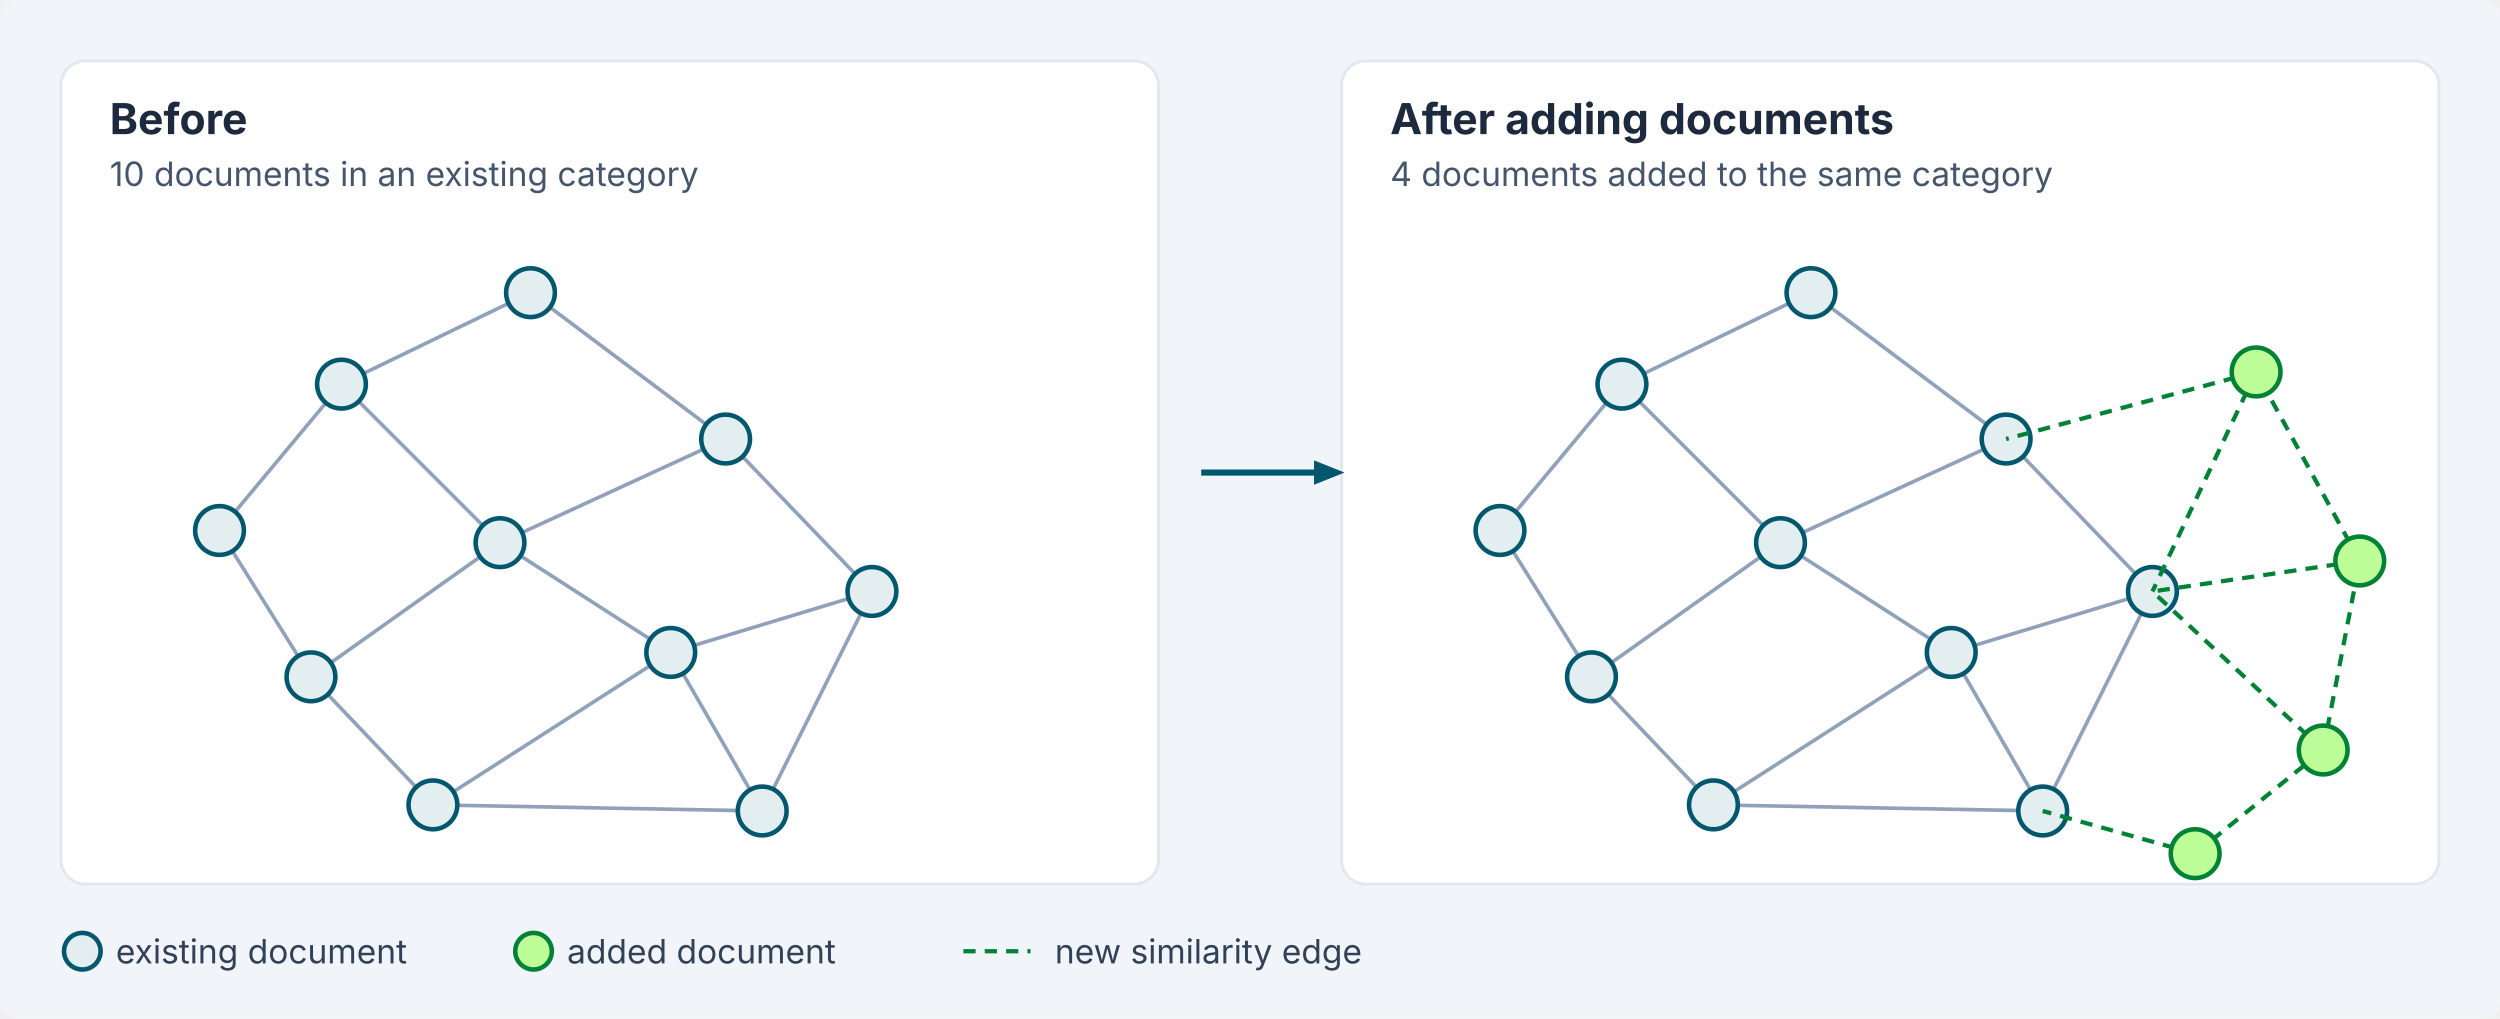
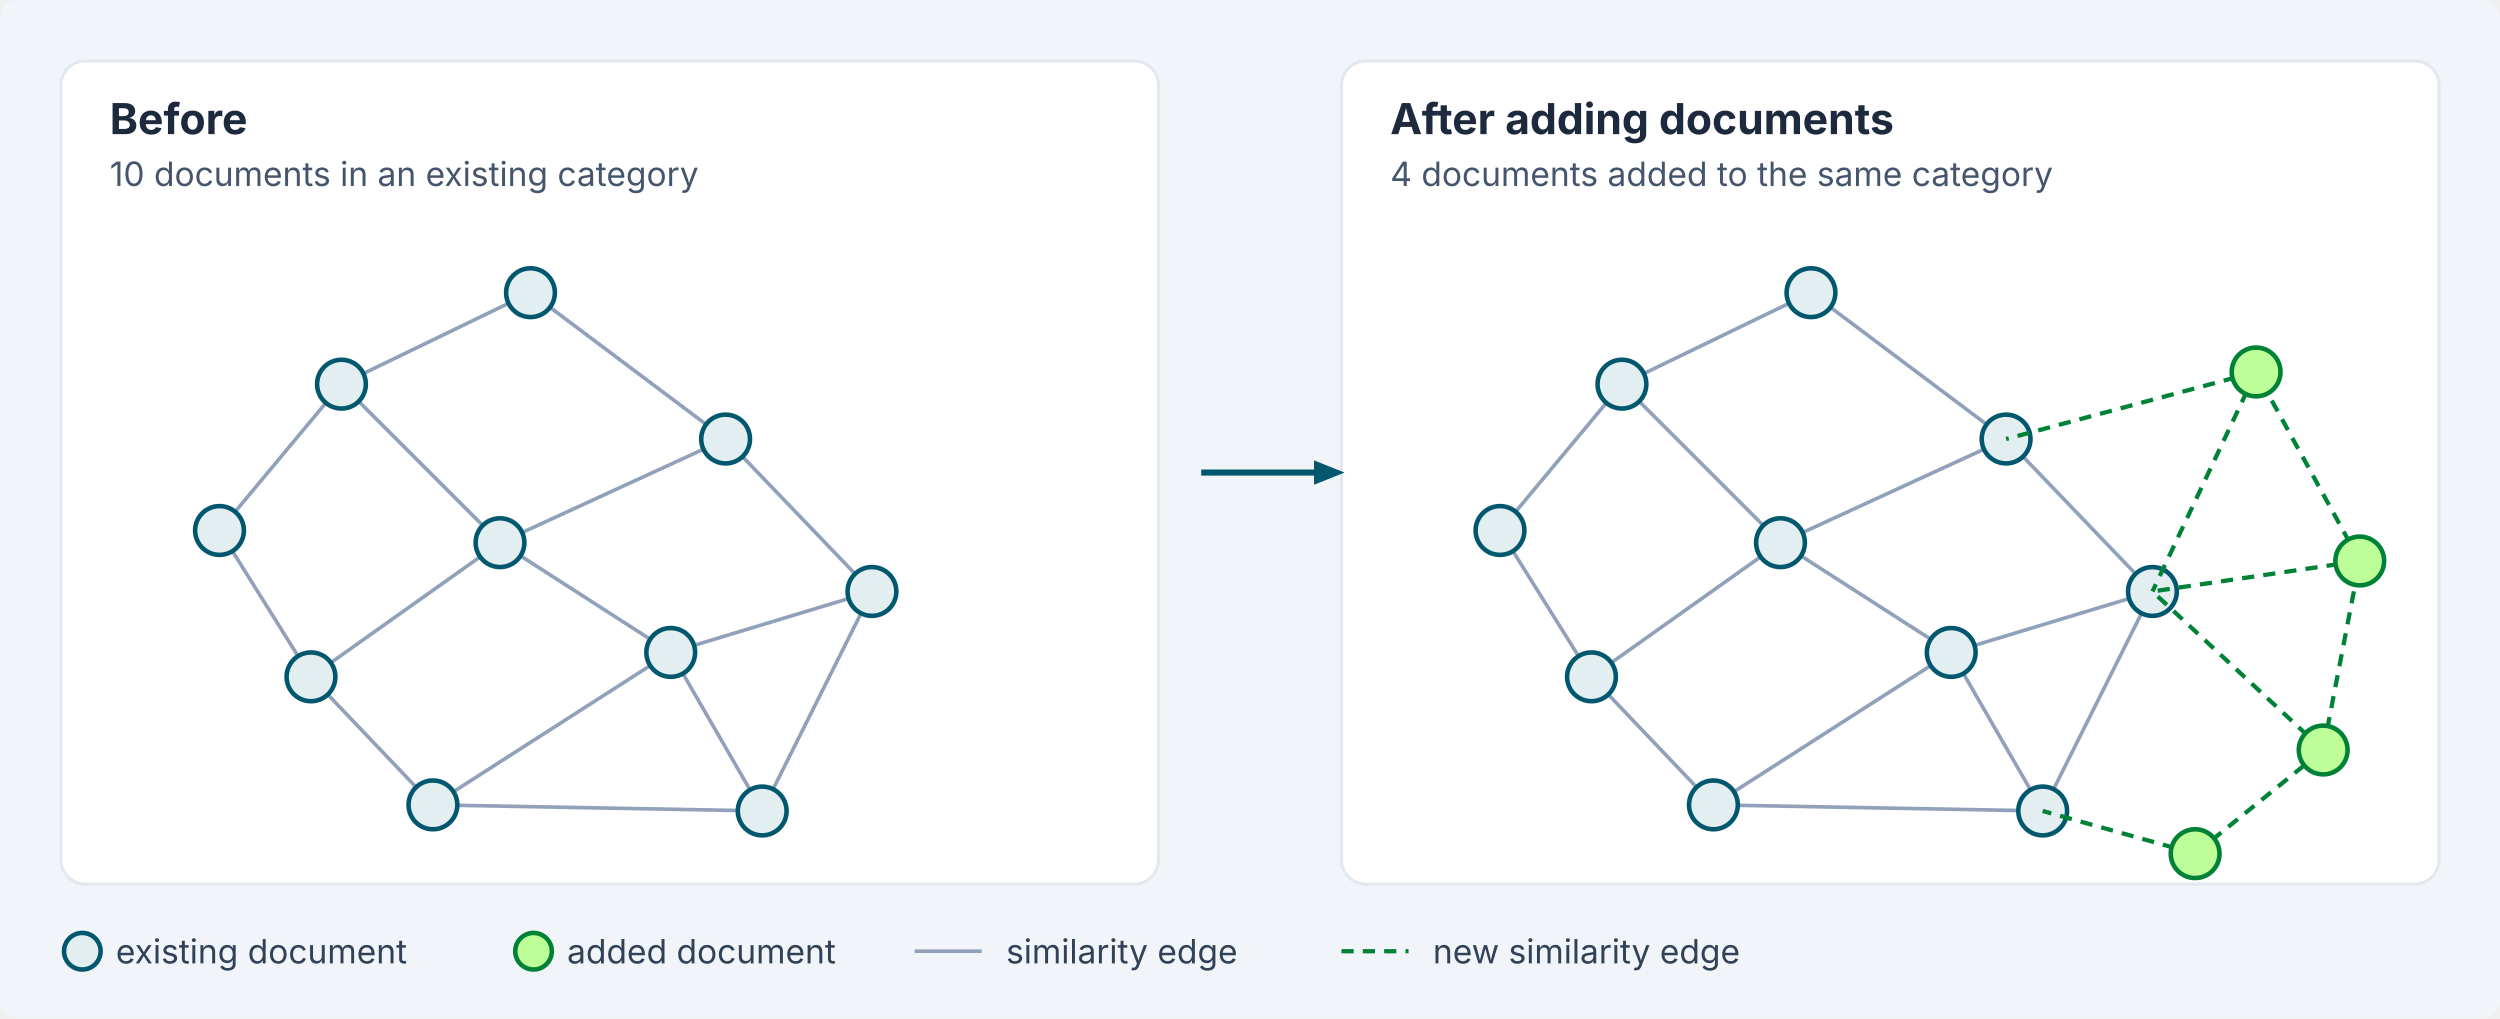
<svg xmlns="http://www.w3.org/2000/svg" viewBox="0 0 820 334" width="820" height="334">
  <style>
    .igui text { font-family: Inter, -apple-system, BlinkMacSystemFont, 'Segoe UI', Helvetica, Arial, sans-serif; }
    .igui .panel { fill: #ffffff; stroke: #e2e8f0; stroke-width: 1; }
    .igui .ptitle { font-size: 14px; font-weight: bold; fill: #1d293d; }
    .igui .psub { font-size: 11px; fill: #45556c; }
    .igui .edge { stroke: #90a1b9; stroke-width: 1.2; }
    .igui .edge-new { stroke: #008236; stroke-width: 1.4; stroke-dasharray: 4 3; }
    .igui .edge-gone { stroke: #cad5e2; stroke-width: 1; stroke-dasharray: 2 3; }
    .igui .node { fill: #e3eef0; stroke: #00576e; stroke-width: 1.5; }
    .igui .node-new { fill: #befe99; stroke: #008236; stroke-width: 1.5; }
    .igui .node-del { fill: #fef9c2; stroke: #bb4d00; stroke-width: 1.5; }
    .igui .node-gone { fill: #ffffff; stroke: #90a1b9; stroke-width: 1.2; stroke-dasharray: 2 2; }
    .igui .ring { fill: none; stroke: #008236; stroke-width: 1.5; stroke-dasharray: 3 2; }
    .igui .legend { font-size: 11px; fill: #314158; }
    .igui .note { font-size: 11px; fill: #45556c; }
  </style>
  <defs>
    <marker id="igui-arrow" markerWidth="10" markerHeight="8" refX="2" refY="4" orient="auto" markerUnits="userSpaceOnUse">
      <polygon points="0 0,10 4,0 8" fill="#00576e" />
    </marker>
  </defs>
  <g class="igui">
    <rect width="820" height="334" fill="#f1f5f9" rx="6" />
    <rect class="panel" x="20" y="20" width="360" height="270" rx="8" />
    <text class="ptitle" x="36" y="44" text-anchor="start">Before</text>
    <text class="psub" x="36" y="61" text-anchor="start">10 documents in an existing category</text>
    <line class="edge" x1="174.0" y1="96.0" x2="112.0" y2="126.0" />
    <line class="edge" x1="174.0" y1="96.0" x2="238.0" y2="144.0" />
    <line class="edge" x1="112.0" y1="126.0" x2="72.0" y2="174.0" />
    <line class="edge" x1="112.0" y1="126.0" x2="164.0" y2="178.0" />
    <line class="edge" x1="238.0" y1="144.0" x2="164.0" y2="178.0" />
    <line class="edge" x1="238.0" y1="144.0" x2="286.0" y2="194.0" />
    <line class="edge" x1="72.0" y1="174.0" x2="102.0" y2="222.0" />
    <line class="edge" x1="164.0" y1="178.0" x2="102.0" y2="222.0" />
    <line class="edge" x1="164.0" y1="178.0" x2="220.0" y2="214.0" />
    <line class="edge" x1="220.0" y1="214.0" x2="286.0" y2="194.0" />
    <line class="edge" x1="102.0" y1="222.0" x2="142.0" y2="264.0" />
    <line class="edge" x1="220.0" y1="214.0" x2="142.0" y2="264.0" />
    <line class="edge" x1="220.0" y1="214.0" x2="250.0" y2="266.0" />
    <line class="edge" x1="142.0" y1="264.0" x2="250.0" y2="266.0" />
    <line class="edge" x1="286.0" y1="194.0" x2="250.0" y2="266.0" />
    <circle class="node" cx="174.0" cy="96.0" r="8" />
    <circle class="node" cx="112.0" cy="126.0" r="8" />
    <circle class="node" cx="238.0" cy="144.0" r="8" />
    <circle class="node" cx="72.0" cy="174.0" r="8" />
    <circle class="node" cx="164.0" cy="178.0" r="8" />
    <circle class="node" cx="102.0" cy="222.0" r="8" />
    <circle class="node" cx="220.0" cy="214.0" r="8" />
    <circle class="node" cx="286.0" cy="194.0" r="8" />
    <circle class="node" cx="142.0" cy="264.0" r="8" />
    <circle class="node" cx="250.0" cy="266.0" r="8" />
    <rect class="panel" x="440" y="20" width="360" height="270" rx="8" />
    <text class="ptitle" x="456" y="44" text-anchor="start">After adding documents</text>
    <text class="psub" x="456" y="61" text-anchor="start">4 documents added to the same category</text>
    <line class="edge" x1="594.0" y1="96.0" x2="532.0" y2="126.0" />
    <line class="edge" x1="594.0" y1="96.0" x2="658.0" y2="144.0" />
    <line class="edge" x1="532.0" y1="126.0" x2="492.0" y2="174.0" />
    <line class="edge" x1="532.0" y1="126.0" x2="584.0" y2="178.0" />
    <line class="edge" x1="658.0" y1="144.0" x2="584.0" y2="178.0" />
    <line class="edge" x1="658.0" y1="144.0" x2="706.0" y2="194.0" />
    <line class="edge" x1="492.0" y1="174.0" x2="522.0" y2="222.0" />
    <line class="edge" x1="584.0" y1="178.0" x2="522.0" y2="222.0" />
    <line class="edge" x1="584.0" y1="178.0" x2="640.0" y2="214.0" />
    <line class="edge" x1="640.0" y1="214.0" x2="706.0" y2="194.0" />
    <line class="edge" x1="522.0" y1="222.0" x2="562.0" y2="264.0" />
    <line class="edge" x1="640.0" y1="214.0" x2="562.0" y2="264.0" />
    <line class="edge" x1="640.0" y1="214.0" x2="670.0" y2="266.0" />
    <line class="edge" x1="562.0" y1="264.0" x2="670.0" y2="266.0" />
    <line class="edge" x1="706.0" y1="194.0" x2="670.0" y2="266.0" />
    <circle class="node" cx="594.0" cy="96.0" r="8" />
    <circle class="node" cx="532.0" cy="126.0" r="8" />
    <circle class="node" cx="658.0" cy="144.0" r="8" />
    <circle class="node" cx="492.0" cy="174.0" r="8" />
    <circle class="node" cx="584.0" cy="178.0" r="8" />
    <circle class="node" cx="522.0" cy="222.0" r="8" />
    <circle class="node" cx="640.0" cy="214.0" r="8" />
    <circle class="node" cx="706.0" cy="194.0" r="8" />
    <circle class="node" cx="562.0" cy="264.0" r="8" />
    <circle class="node" cx="670.0" cy="266.0" r="8" />
    <line class="edge-new" x1="740.0" y1="122.0" x2="658.0" y2="144.0" />
    <line class="edge-new" x1="740.0" y1="122.0" x2="706.0" y2="194.0" />
    <line class="edge-new" x1="774.0" y1="184.0" x2="706.0" y2="194.0" />
    <line class="edge-new" x1="774.0" y1="184.0" x2="740.0" y2="122.0" />
    <line class="edge-new" x1="762.0" y1="246.0" x2="706.0" y2="194.0" />
    <line class="edge-new" x1="762.0" y1="246.0" x2="774.0" y2="184.0" />
    <line class="edge-new" x1="720.0" y1="280.0" x2="670.0" y2="266.0" />
    <line class="edge-new" x1="720.0" y1="280.0" x2="762.0" y2="246.0" />
    <circle class="node-new" cx="740.0" cy="122.0" r="8" />
    <circle class="node-new" cx="774.0" cy="184.0" r="8" />
    <circle class="node-new" cx="762.0" cy="246.0" r="8" />
    <circle class="node-new" cx="720.0" cy="280.0" r="8" />
    <path d="M 394 155 L 433 155" stroke="#00576e" stroke-width="2" fill="none" marker-end="url(#igui-arrow)" />
-     <circle class="node" cx="27.0" cy="312.0" r="6" />
+     <circle class="node" cx="27" cy="312" r="6" />
    <text class="legend" x="38" y="316" text-anchor="start">existing document</text>
-     <circle class="node-new" cx="175.0" cy="312.0" r="6" />
+     <circle class="node-new" cx="175" cy="312" r="6" />
    <text class="legend" x="186" y="316" text-anchor="start">added document</text>
-     <line class="edge-new" x1="316" y1="312" x2="338" y2="312" />
-     <text class="legend" x="346" y="316" text-anchor="start">new similarity edge</text>
+     <line class="edge" x1="300" y1="312" x2="322" y2="312" />
+     <text class="legend" x="330" y="316" text-anchor="start">similarity edge</text>
+     <line class="edge-new" x1="440" y1="312" x2="462" y2="312" />
+     <text class="legend" x="470" y="316" text-anchor="start">new similarity edge</text>
  </g>
</svg>
